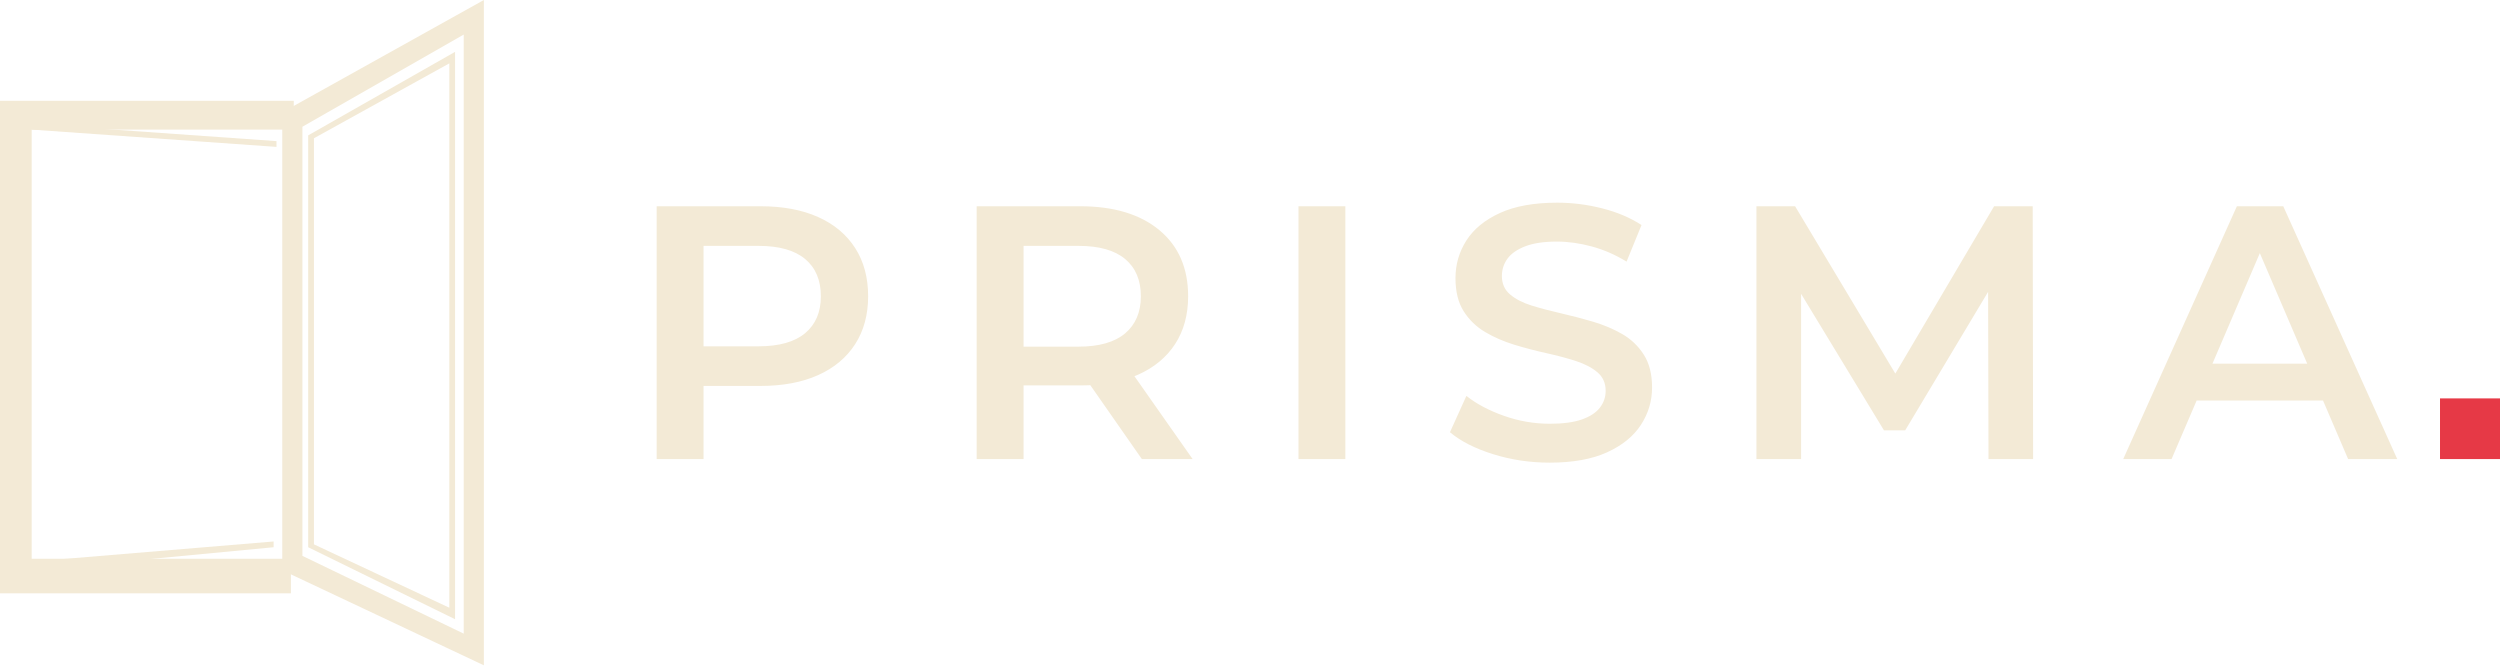
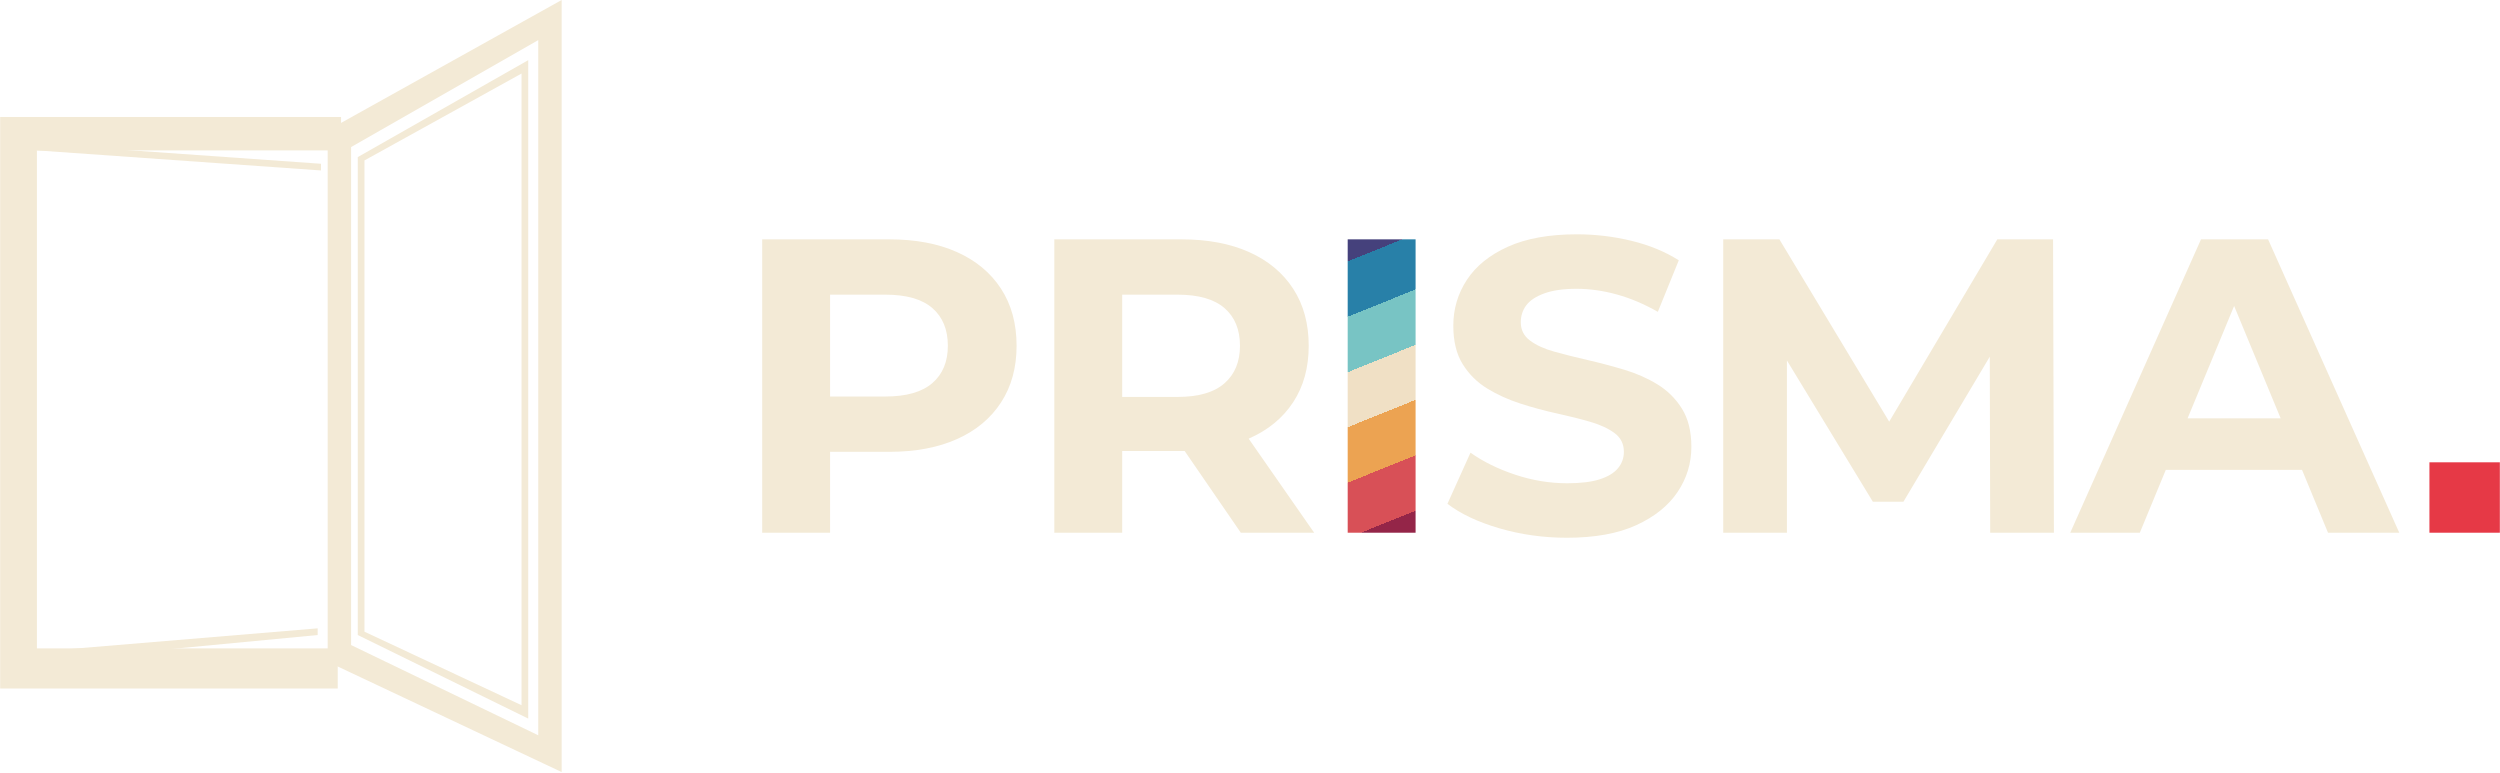
- <svg xmlns="http://www.w3.org/2000/svg" viewBox="18 18 868 231" width="868" height="231">
+ <svg xmlns="http://www.w3.org/2000/svg" viewBox="18 18 747.91 231" width="748" height="231">
  <g fill="#F3EAD6">
    <path fill-rule="evenodd" d="M18 53H120V63H29V212H119V224H18V53Z" />
    <path fill-rule="evenodd" d="M116 57L186 18V249L116 216V57ZM123 62L179 30V238L123 211V62Z" />
    <path fill-rule="evenodd" d="M125 65L176 36V233L125 208V65ZM127 66L174 40V229L127 207V66Z" />
    <path fill-rule="evenodd" d="M29 61L114 67V69L29 63V61Z" />
    <path fill-rule="evenodd" d="M29 213L113 206V208L29 216V213Z" />
  </g>
-   <g transform="translate(246 89.61) scale(0.1254) translate(-94.4397 0)">
-     <path fill="#F3EAD6" d="M94.4 700V0H381.8Q474.6 0 541.3 29.8Q608 59.6 644 115.7Q679.9 171.7 679.9 249.2Q679.9 325.8 644 381.8Q608 437.7 541.3 467.6Q474.6 497.5 381.8 497.5H166.2L224.2 437.4V700ZM224.2 451.3 166.2 387.8H376.4Q462 387.8 505.5 351.4Q549 315.1 549 249.2Q549 182.5 505.5 146.1Q462 109.7 376.4 109.7H166.2L224.2 46.3Z M980.4 700V0H1266.5Q1406.6 0 1486.3 66.2Q1565.9 132.4 1565.9 249.2Q1565.9 325.8 1530 381.3Q1494 436.7 1427.3 466.4Q1360.6 496.1 1267.8 496.1H1052.2L1110.2 437.4V700ZM1437.8 700 1260.5 445.9H1399.9L1578.3 700ZM1110.2 451.3 1052.2 388.7H1262.4Q1348 388.7 1391.5 351.9Q1435 315.1 1435 249.2Q1435 182.5 1391.5 146.1Q1348 109.7 1262.4 109.7H1052.2L1110.2 46.3Z M1871.4 700V0H2001.2V700Z M2567 709.9Q2485.1 709.9 2410.1 686.4Q2335.1 662.9 2290.8 625.7L2336.3 525.1Q2378.5 558.5 2440.4 580.3Q2502.3 602.2 2567.3 602.2Q2622.2 602.2 2656.1 590.3Q2689.9 578.4 2705.9 557.7Q2721.9 537 2721.9 511.1Q2721.9 479 2699.1 459.7Q2676.4 440.5 2639.7 428.6Q2603 416.7 2558.5 406.9Q2514.1 397.1 2469.5 383.6Q2425 370 2388.3 348.3Q2351.6 326.6 2328.9 290.9Q2306.1 255.1 2306.1 199.1Q2306.1 141.9 2336.5 94.5Q2366.9 47.1 2429.4 18.6Q2491.9 -9.9 2587.7 -9.9Q2650.9 -9.9 2712.9 6Q2774.9 21.8 2821.2 52L2779.8 153.3Q2733.1 124.7 2683.3 111.3Q2633.5 97.8 2586.6 97.8Q2533.4 97.8 2499.5 110.8Q2465.6 123.8 2450.1 145.1Q2434.6 166.4 2434.6 193.2Q2434.6 225.1 2457.4 244.3Q2480.1 263.5 2516.8 274.9Q2553.5 286.3 2598 296.4Q2642.6 306.6 2687.1 319.7Q2731.5 332.9 2768.2 354.1Q2804.9 375.4 2827.6 411.1Q2850.4 446.8 2850.4 501.8Q2850.4 557.9 2819.5 605.3Q2788.7 652.7 2725.8 681.3Q2663 709.9 2567 709.9Z M3139.4 700V0H3246.4L3552.5 511H3495.8L3797.4 0H3904.3L3905.4 700H3781.9L3780.7 193.4H3806.9L3551.2 620.5H3492.5L3233.2 193.4H3263V700Z M4154.9 700 4469.6 0H4598L4913.6 700H4777.6L4507.2 69.3H4559.1L4288.7 700ZM4300.4 537.9 4335.1 435.9H4712.8L4748.5 537.9Z" />
-     <rect fill="#E63946" x="5032" y="532" width="168" height="168" />
+   <g transform="translate(246 89.61) scale(0.1254)">
+     <defs>
+       <linearGradient id="prisma-i" gradientUnits="userSpaceOnUse" x1="1317.4" y1="-47.5" x2="1638.6" y2="747.5">
+         <stop offset="0" stop-color="#45417C" />
+         <stop offset="0.143" stop-color="#45417C" />
+         <stop offset="0.143" stop-color="#2880A8" />
+         <stop offset="0.286" stop-color="#2880A8" />
+         <stop offset="0.286" stop-color="#78C4C4" />
+         <stop offset="0.429" stop-color="#78C4C4" />
+         <stop offset="0.429" stop-color="#F0E0C5" />
+         <stop offset="0.571" stop-color="#F0E0C5" />
+         <stop offset="0.571" stop-color="#ECA352" />
+         <stop offset="0.714" stop-color="#ECA352" />
+         <stop offset="0.714" stop-color="#D85057" />
+         <stop offset="0.857" stop-color="#D85057" />
+         <stop offset="0.857" stop-color="#942548" />
+         <stop offset="1" stop-color="#942548" />
+       </linearGradient>
+     </defs>
+     <g fill="#F3EAD6">
+       <path d="M162 700L0 700L0 0L303 0Q397 0 465 30.5Q533 61 570 118Q607 175 607 254L607 254Q607 332 570 389Q533 446 465 476.5Q397 507 303 507L303 507L162 507L162 700ZM162 132L162 375L294 375Q369 375 406 343Q443 311 443 254L443 254Q443 196 406 164Q369 132 294 132L294 132L162 132Z" />
+       <path d="M859 700L697 700L697 0L1000 0Q1094 0 1162 30.5Q1230 61 1267 118Q1304 175 1304 254L1304 254Q1304 332 1267 388.5Q1230 445 1162 475L1162 475Q1161 475 1161 476L1161 476L1317 700L1142 700L1008 505Q1004 505 1000 505L1000 505L859 505L859 700ZM859 132L859 376L991 376Q1066 376 1103 343.5Q1140 311 1140 254L1140 254Q1140 196 1103 164Q1066 132 991 132L991 132L859 132Z" />
+       <path fill="url(#prisma-i)" d="M1559 700L1397 700L1397 0L1559 0L1559 700Z" />
+       <path d="M1920 712L1920 712Q1836 712 1759 689.5Q1682 667 1635 631L1635 631L1690 509Q1735 541 1796.5 561.5Q1858 582 1921 582L1921 582Q1969 582 1998.5 572.5Q2028 563 2042 546Q2056 529 2056 507L2056 507Q2056 479 2034 462.5Q2012 446 1976 435.5Q1940 425 1896.5 415.5Q1853 406 1809.5 392Q1766 378 1730 356Q1694 334 1671.5 298Q1649 262 1649 206L1649 206Q1649 146 1681.5 96.5Q1714 47 1779.5 17.5Q1845-12 1944-12L1944-12Q2010-12 2074 3.5Q2138 19 2187 50L2187 50L2137 173Q2088 145 2039 131.5Q1990 118 1943 118L1943 118Q1896 118 1866 129Q1836 140 1823 157.5Q1810 175 1810 198L1810 198Q1810 225 1832 241.5Q1854 258 1890 268Q1926 278 1969.5 288Q2013 298 2056.5 311Q2100 324 2136 346Q2172 368 2194.5 404Q2217 440 2217 495L2217 495Q2217 554 2184 603Q2151 652 2085.5 682Q2020 712 1920 712Z" />
+       <path d="M2445 700L2293 700L2293 0L2427 0L2689 435L2947 0L3080 0L3082 700L2930 700L2929 280L2723 626L2650 626L2445 289L2445 700Z" />
+       <path d="M3287 700L3121 700L3433 0L3593 0L3906 700L3736 700L3674 550L3349 550L3287 700ZM3401 427L3623 427L3512 159L3401 427Z" />
+     </g>
+     <rect fill="#E63946" x="3978" y="532" width="168" height="168" />
  </g>
</svg>
